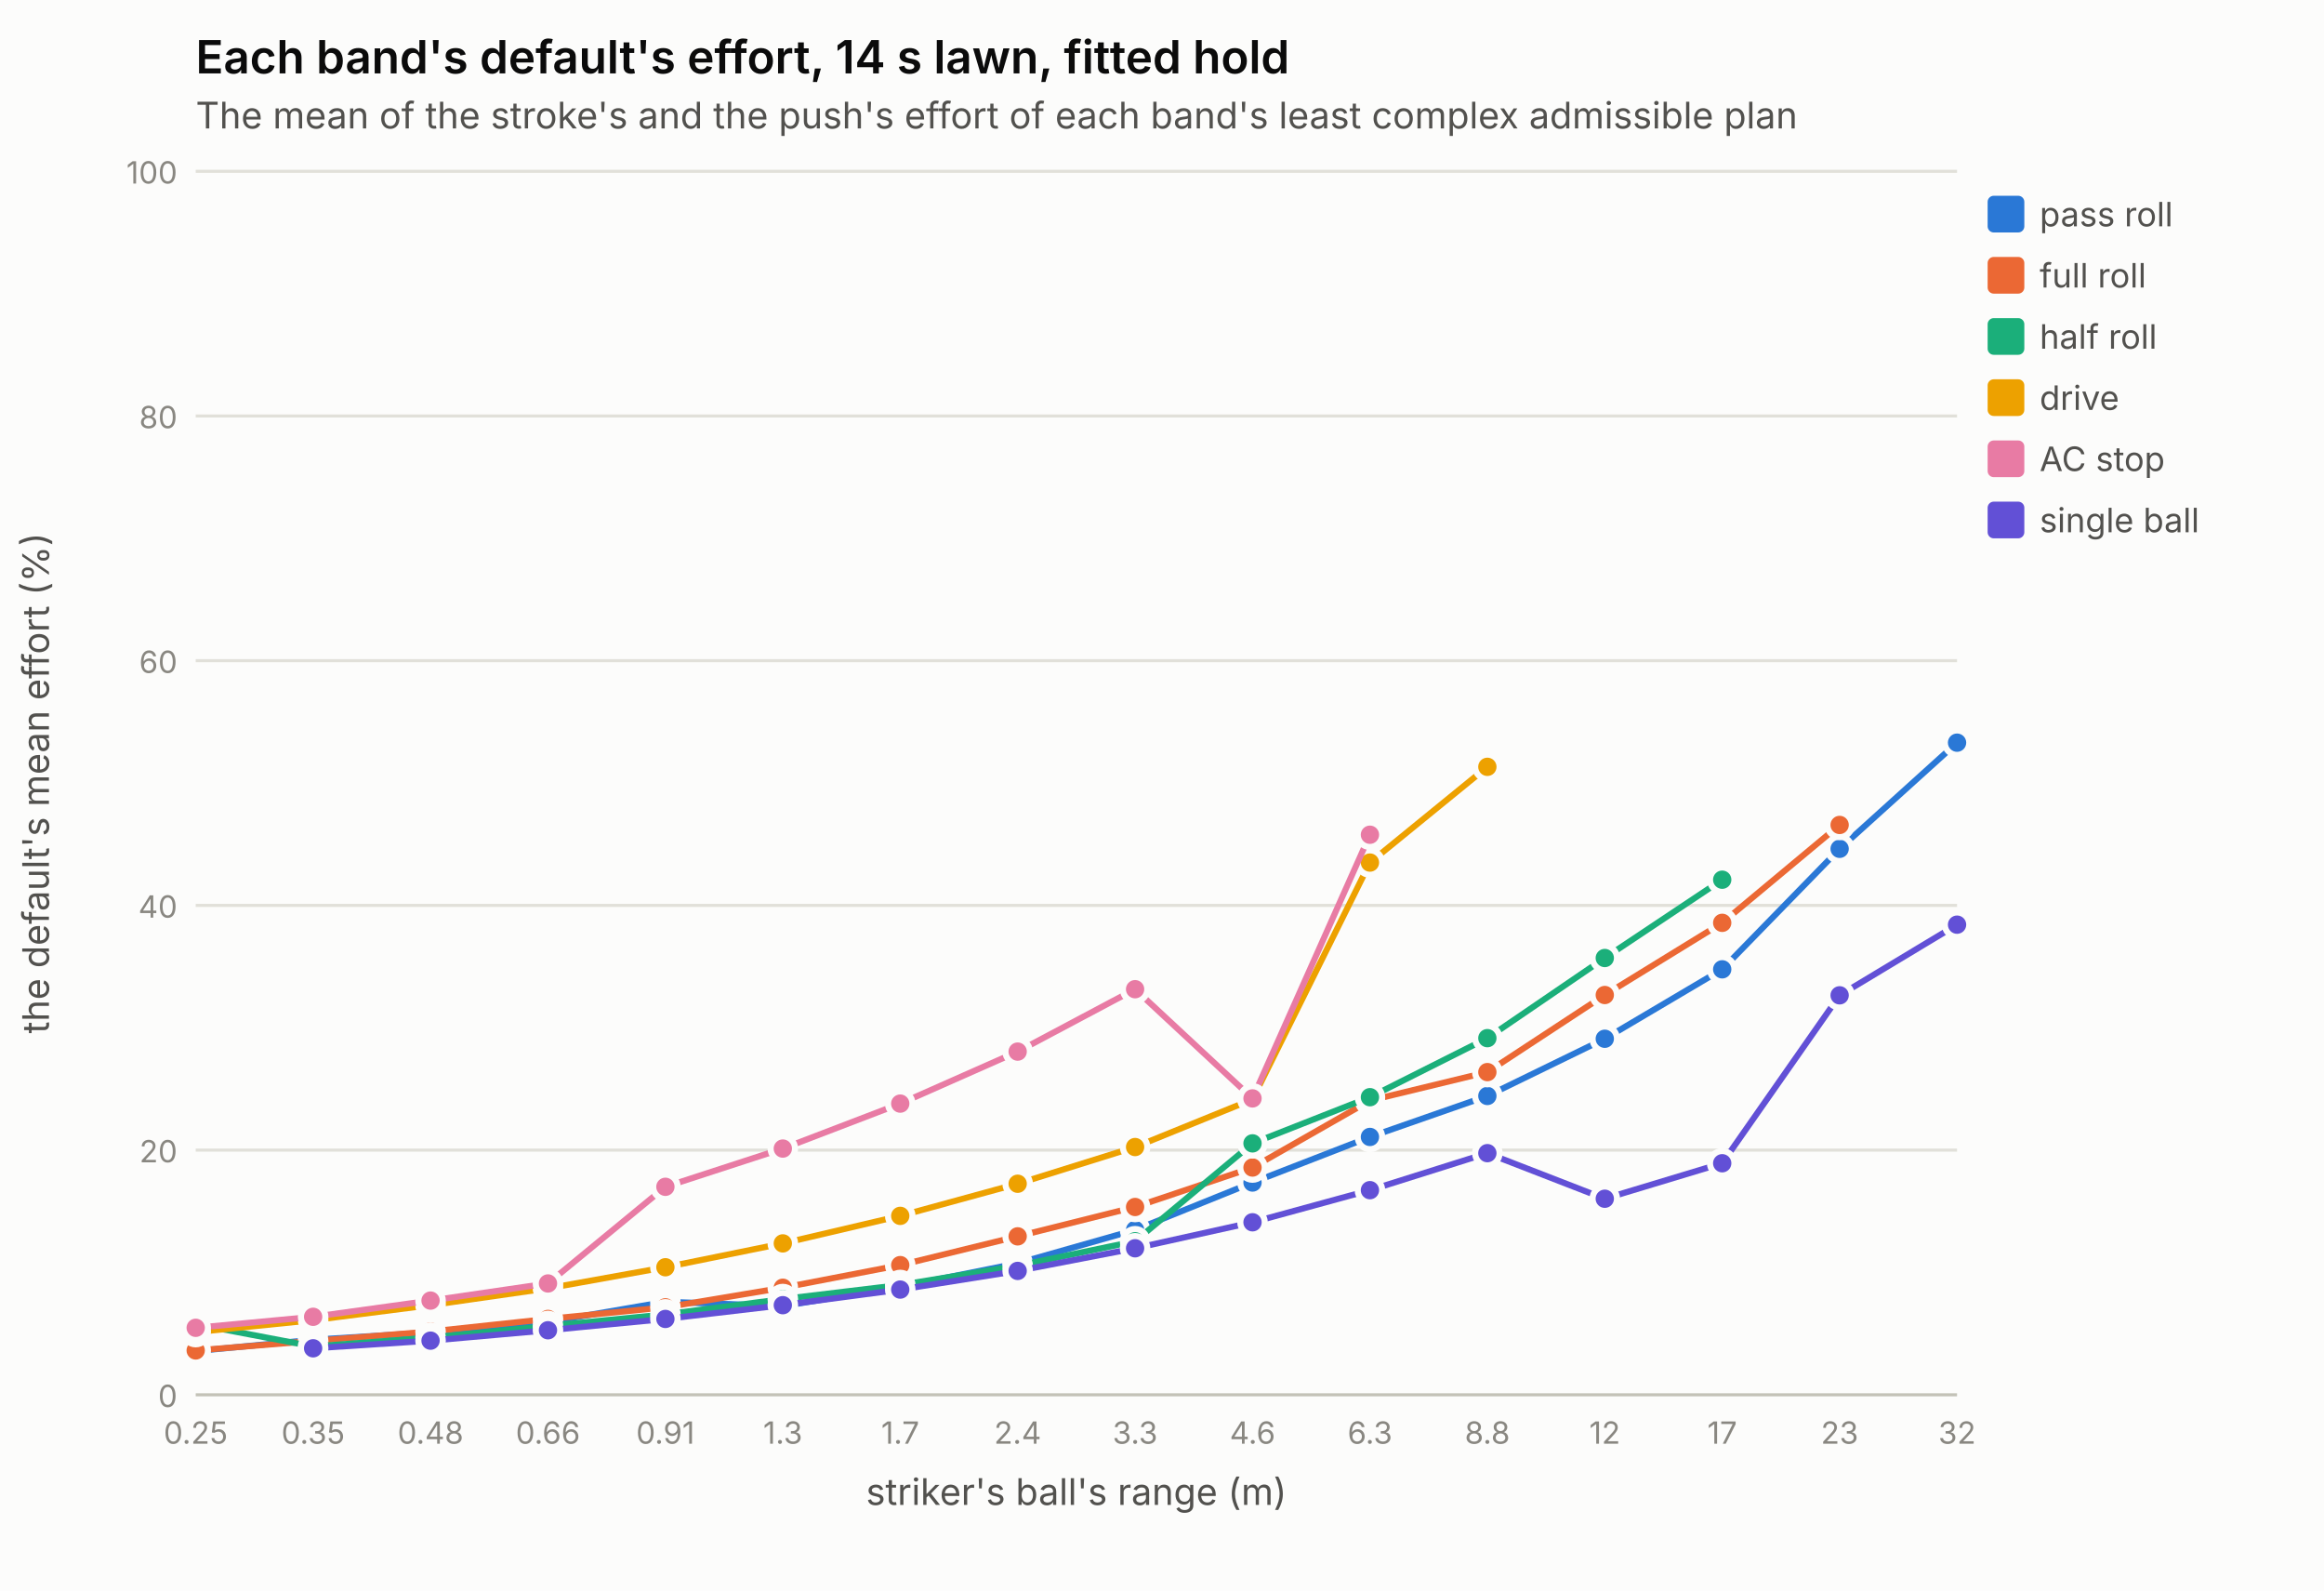
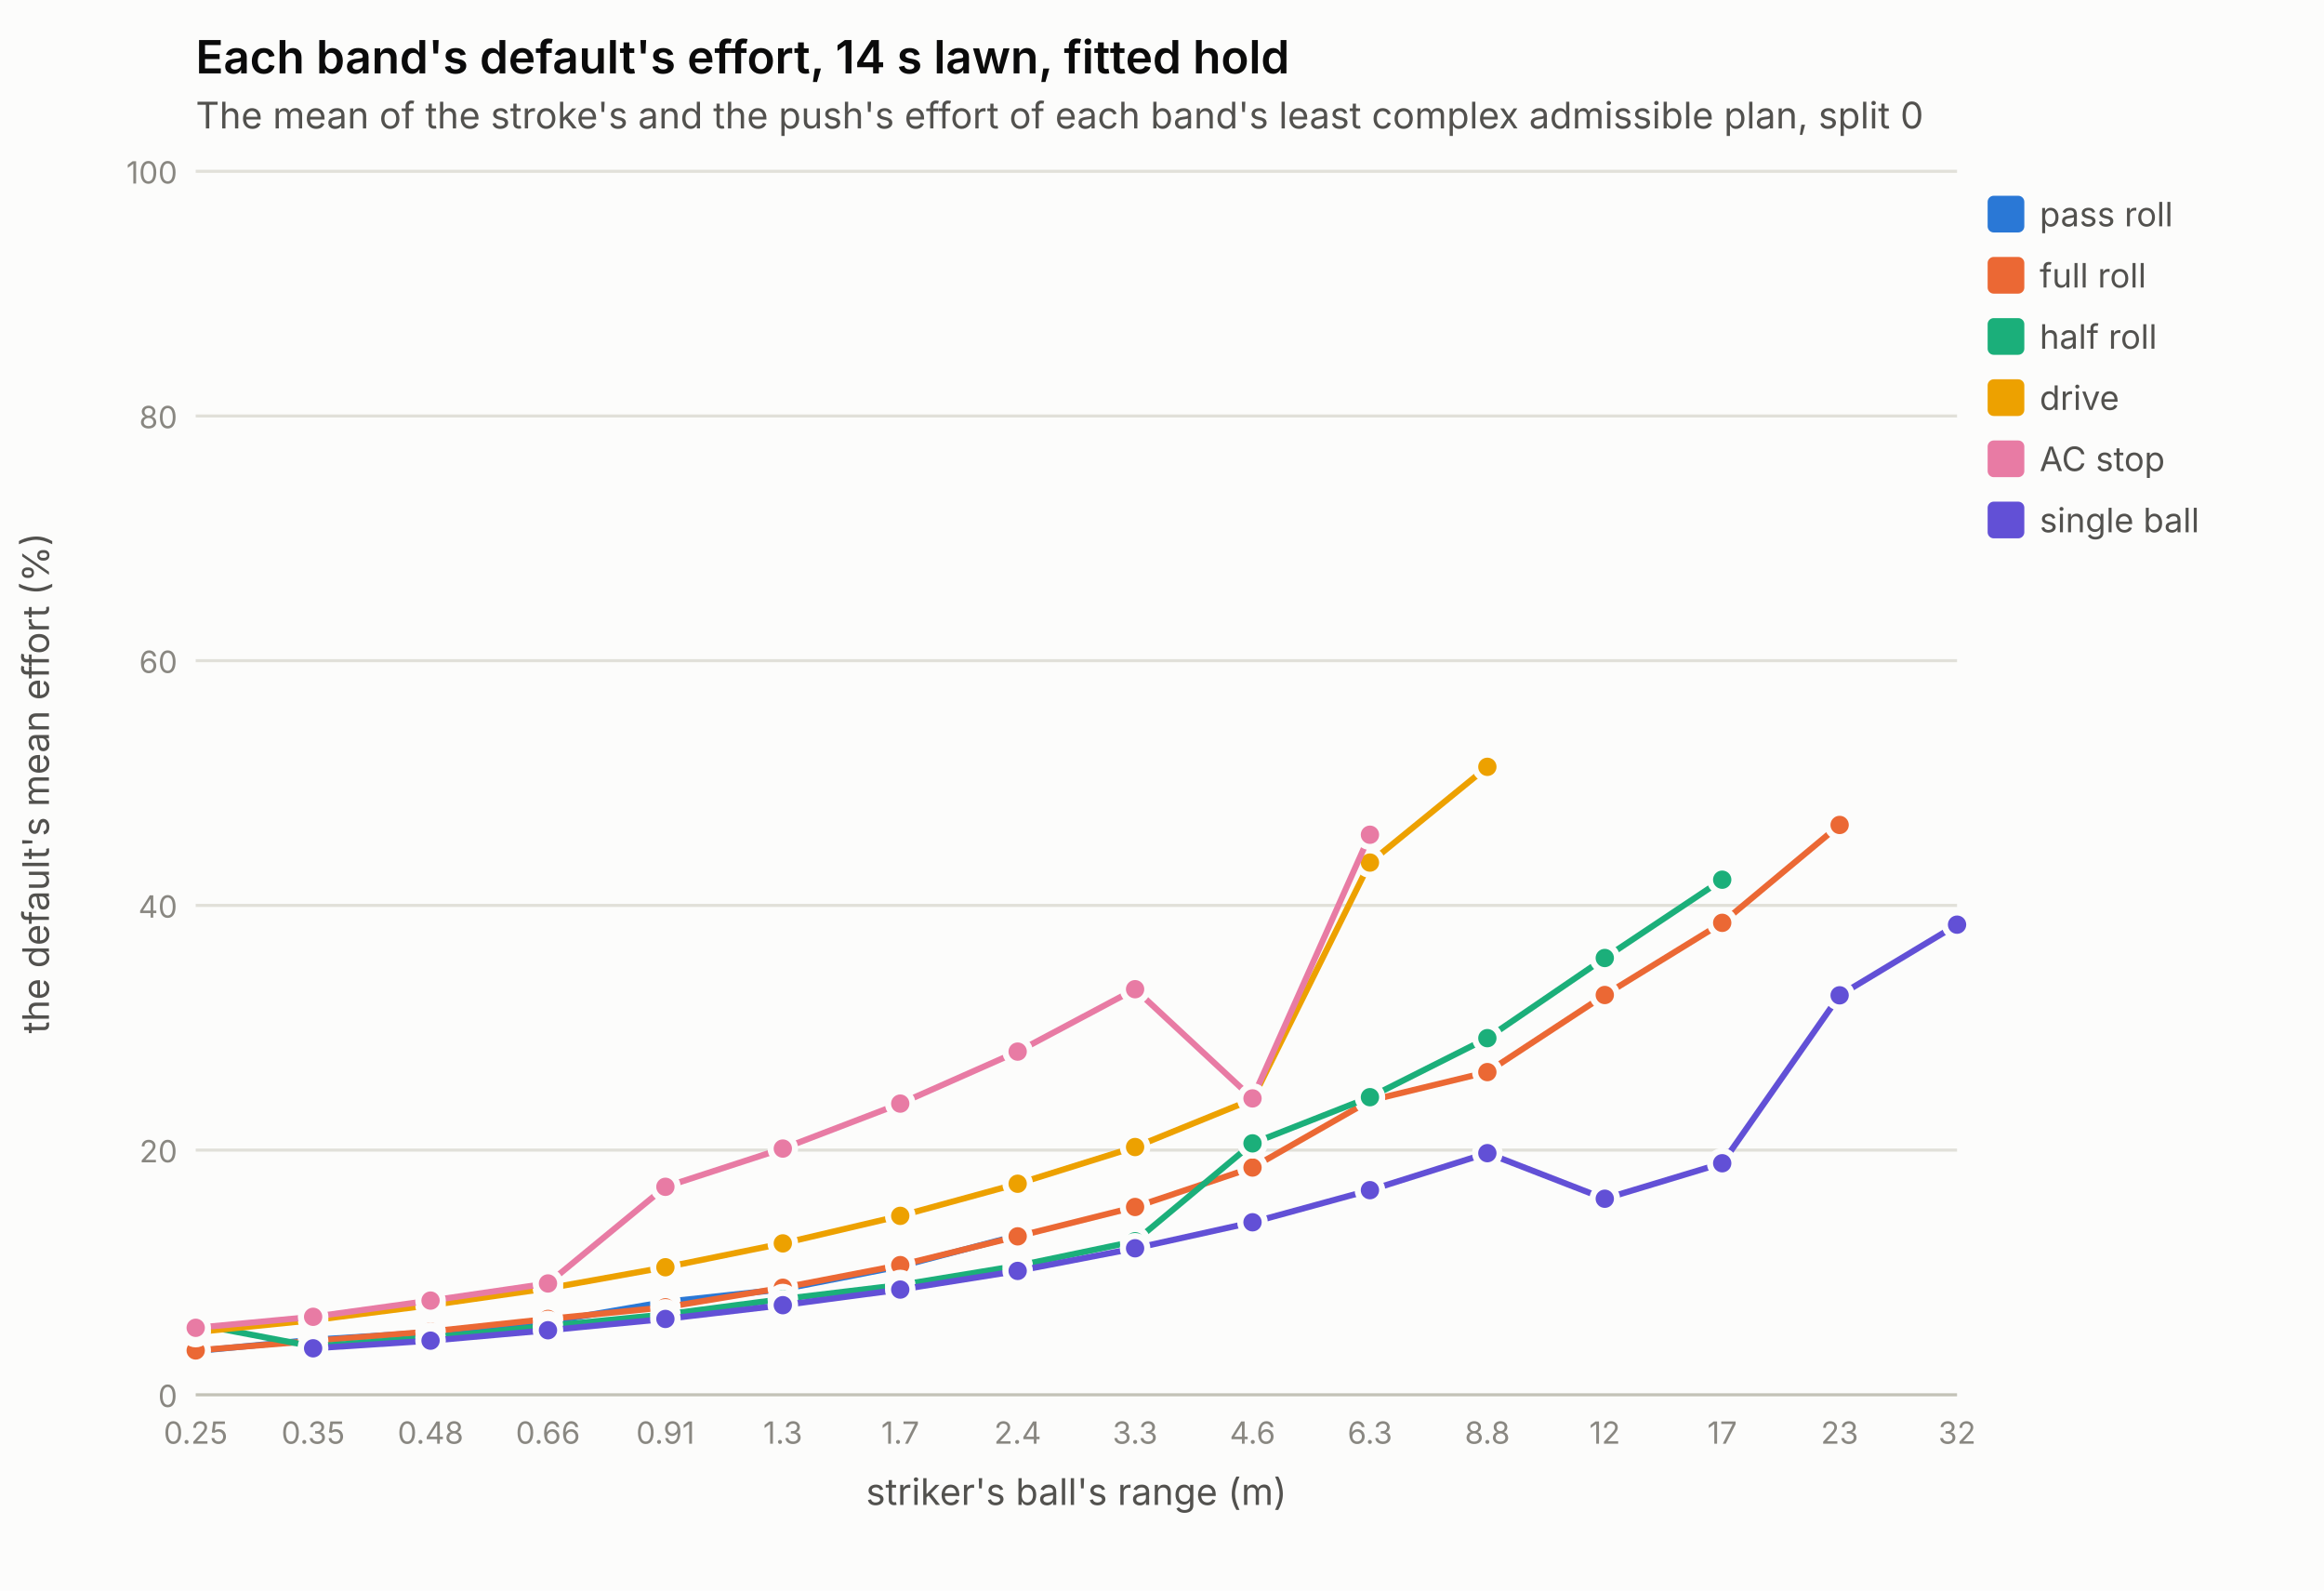
<svg xmlns="http://www.w3.org/2000/svg" viewBox="0 0 760 520" width="760" height="520" font-family="system-ui, -apple-system, Segoe UI, sans-serif" role="img" aria-label="Each band's default's effort, 14 s lawn, fitted hold">
  <rect width="760" height="520" fill="#fcfcfb" />
  <text x="64" y="24" font-size="15" font-weight="600" fill="#0b0b0b">Each band's default's effort, 14 s lawn, fitted hold</text>
-   <text x="64" y="42" font-size="12" fill="#52514e">The mean of the stroke's and the push's effort of each band's least complex admissible plan</text>
+   <text x="64" y="42" font-size="12" fill="#52514e">The mean of the stroke's and the push's effort of each band's least complex admissible plan, split 0</text>
  <line x1="64" x2="640" y1="456" y2="456" stroke="#c3c2b7" />
  <text x="58" y="460" font-size="10" text-anchor="end" fill="#898781">0</text>
  <line x1="64" x2="640" y1="376" y2="376" stroke="#e1e0d9" />
  <text x="58" y="380" font-size="10" text-anchor="end" fill="#898781">20</text>
  <line x1="64" x2="640" y1="296" y2="296" stroke="#e1e0d9" />
  <text x="58" y="300" font-size="10" text-anchor="end" fill="#898781">40</text>
  <line x1="64" x2="640" y1="216" y2="216" stroke="#e1e0d9" />
  <text x="58" y="220" font-size="10" text-anchor="end" fill="#898781">60</text>
  <line x1="64" x2="640" y1="136" y2="136" stroke="#e1e0d9" />
  <text x="58" y="140" font-size="10" text-anchor="end" fill="#898781">80</text>
  <line x1="64" x2="640" y1="56" y2="56" stroke="#e1e0d9" />
  <text x="58" y="60" font-size="10" text-anchor="end" fill="#898781">100</text>
  <text x="64.0" y="472" font-size="10" text-anchor="middle" fill="#898781">0.25</text>
  <text x="102.4" y="472" font-size="10" text-anchor="middle" fill="#898781">0.35</text>
  <text x="140.8" y="472" font-size="10" text-anchor="middle" fill="#898781">0.48</text>
  <text x="179.2" y="472" font-size="10" text-anchor="middle" fill="#898781">0.66</text>
  <text x="217.6" y="472" font-size="10" text-anchor="middle" fill="#898781">0.91</text>
  <text x="256.0" y="472" font-size="10" text-anchor="middle" fill="#898781">1.3</text>
  <text x="294.4" y="472" font-size="10" text-anchor="middle" fill="#898781">1.7</text>
  <text x="332.8" y="472" font-size="10" text-anchor="middle" fill="#898781">2.4</text>
  <text x="371.2" y="472" font-size="10" text-anchor="middle" fill="#898781">3.3</text>
  <text x="409.6" y="472" font-size="10" text-anchor="middle" fill="#898781">4.6</text>
  <text x="448.0" y="472" font-size="10" text-anchor="middle" fill="#898781">6.3</text>
  <text x="486.4" y="472" font-size="10" text-anchor="middle" fill="#898781">8.8</text>
  <text x="524.8" y="472" font-size="10" text-anchor="middle" fill="#898781">12</text>
  <text x="563.2" y="472" font-size="10" text-anchor="middle" fill="#898781">17</text>
  <text x="601.6" y="472" font-size="10" text-anchor="middle" fill="#898781">23</text>
  <text x="640.0" y="472" font-size="10" text-anchor="middle" fill="#898781">32</text>
-   <path d="M64.0,441.7 L102.4,438.0 L140.8,435.6 L179.2,432.2 L217.6,425.6 L256.0,427.0 L294.4,420.7 L332.8,413.0 L371.2,402.1 L409.6,386.6 L448.0,371.7 L486.4,358.3 L524.8,339.6 L563.2,316.9 L601.6,277.5 L640.0,242.8" fill="none" stroke="#2a78d6" stroke-width="2" />
+   <path d="M64.0,441.7 L102.4,438.0 L140.8,435.6 L179.2,432.2 L217.6,425.6 L256.0,421.5 L294.4,414.0 L332.8,403.9" fill="none" stroke="#2a78d6" stroke-width="2" />
  <circle cx="64.0" cy="441.7" r="4" fill="#2a78d6" stroke="#fcfcfb" stroke-width="2" />
  <circle cx="102.4" cy="438.0" r="4" fill="#2a78d6" stroke="#fcfcfb" stroke-width="2" />
  <circle cx="140.8" cy="435.6" r="4" fill="#2a78d6" stroke="#fcfcfb" stroke-width="2" />
  <circle cx="179.2" cy="432.2" r="4" fill="#2a78d6" stroke="#fcfcfb" stroke-width="2" />
  <circle cx="217.6" cy="425.6" r="4" fill="#2a78d6" stroke="#fcfcfb" stroke-width="2" />
-   <circle cx="256.0" cy="427.0" r="4" fill="#2a78d6" stroke="#fcfcfb" stroke-width="2" />
-   <circle cx="294.4" cy="420.7" r="4" fill="#2a78d6" stroke="#fcfcfb" stroke-width="2" />
-   <circle cx="332.8" cy="413.0" r="4" fill="#2a78d6" stroke="#fcfcfb" stroke-width="2" />
-   <circle cx="371.2" cy="402.1" r="4" fill="#2a78d6" stroke="#fcfcfb" stroke-width="2" />
-   <circle cx="409.6" cy="386.6" r="4" fill="#2a78d6" stroke="#fcfcfb" stroke-width="2" />
-   <circle cx="448.0" cy="371.7" r="4" fill="#2a78d6" stroke="#fcfcfb" stroke-width="2" />
-   <circle cx="486.4" cy="358.3" r="4" fill="#2a78d6" stroke="#fcfcfb" stroke-width="2" />
-   <circle cx="524.8" cy="339.6" r="4" fill="#2a78d6" stroke="#fcfcfb" stroke-width="2" />
-   <circle cx="563.2" cy="316.9" r="4" fill="#2a78d6" stroke="#fcfcfb" stroke-width="2" />
-   <circle cx="601.6" cy="277.5" r="4" fill="#2a78d6" stroke="#fcfcfb" stroke-width="2" />
-   <circle cx="640.0" cy="242.8" r="4" fill="#2a78d6" stroke="#fcfcfb" stroke-width="2" />
+   <circle cx="256.0" cy="421.5" r="4" fill="#2a78d6" stroke="#fcfcfb" stroke-width="2" />
+   <circle cx="294.4" cy="414.0" r="4" fill="#2a78d6" stroke="#fcfcfb" stroke-width="2" />
+   <circle cx="332.8" cy="403.9" r="4" fill="#2a78d6" stroke="#fcfcfb" stroke-width="2" />
  <path d="M64.0,441.5 L102.4,438.4 L140.8,435.3 L179.2,431.2 L217.6,427.4 L256.0,421.0 L294.4,413.6 L332.8,404.2 L371.2,394.6 L409.6,381.7 L448.0,359.8 L486.4,350.5 L524.8,325.3 L563.2,301.7 L601.6,269.7" fill="none" stroke="#eb6834" stroke-width="2" />
  <circle cx="64.0" cy="441.5" r="4" fill="#eb6834" stroke="#fcfcfb" stroke-width="2" />
  <circle cx="102.4" cy="438.4" r="4" fill="#eb6834" stroke="#fcfcfb" stroke-width="2" />
  <circle cx="140.8" cy="435.3" r="4" fill="#eb6834" stroke="#fcfcfb" stroke-width="2" />
  <circle cx="179.2" cy="431.2" r="4" fill="#eb6834" stroke="#fcfcfb" stroke-width="2" />
  <circle cx="217.6" cy="427.4" r="4" fill="#eb6834" stroke="#fcfcfb" stroke-width="2" />
  <circle cx="256.0" cy="421.0" r="4" fill="#eb6834" stroke="#fcfcfb" stroke-width="2" />
  <circle cx="294.4" cy="413.6" r="4" fill="#eb6834" stroke="#fcfcfb" stroke-width="2" />
  <circle cx="332.8" cy="404.2" r="4" fill="#eb6834" stroke="#fcfcfb" stroke-width="2" />
  <circle cx="371.2" cy="394.6" r="4" fill="#eb6834" stroke="#fcfcfb" stroke-width="2" />
  <circle cx="409.6" cy="381.7" r="4" fill="#eb6834" stroke="#fcfcfb" stroke-width="2" />
  <circle cx="448.0" cy="359.8" r="4" fill="#eb6834" stroke="#fcfcfb" stroke-width="2" />
  <circle cx="486.4" cy="350.5" r="4" fill="#eb6834" stroke="#fcfcfb" stroke-width="2" />
  <circle cx="524.8" cy="325.3" r="4" fill="#eb6834" stroke="#fcfcfb" stroke-width="2" />
  <circle cx="563.2" cy="301.7" r="4" fill="#eb6834" stroke="#fcfcfb" stroke-width="2" />
  <circle cx="601.6" cy="269.7" r="4" fill="#eb6834" stroke="#fcfcfb" stroke-width="2" />
  <path d="M64.0,432.9 L102.4,440.2 L140.8,437.3 L179.2,433.5 L217.6,429.7 L256.0,424.7 L294.4,420.1 L332.8,413.8 L371.2,405.8 L409.6,373.8 L448.0,358.7 L486.4,339.4 L524.8,313.2 L563.2,287.6" fill="none" stroke="#1baf7a" stroke-width="2" />
  <circle cx="64.0" cy="432.9" r="4" fill="#1baf7a" stroke="#fcfcfb" stroke-width="2" />
  <circle cx="102.4" cy="440.2" r="4" fill="#1baf7a" stroke="#fcfcfb" stroke-width="2" />
  <circle cx="140.8" cy="437.3" r="4" fill="#1baf7a" stroke="#fcfcfb" stroke-width="2" />
  <circle cx="179.2" cy="433.5" r="4" fill="#1baf7a" stroke="#fcfcfb" stroke-width="2" />
  <circle cx="217.6" cy="429.7" r="4" fill="#1baf7a" stroke="#fcfcfb" stroke-width="2" />
  <circle cx="256.0" cy="424.7" r="4" fill="#1baf7a" stroke="#fcfcfb" stroke-width="2" />
  <circle cx="294.4" cy="420.1" r="4" fill="#1baf7a" stroke="#fcfcfb" stroke-width="2" />
  <circle cx="332.8" cy="413.8" r="4" fill="#1baf7a" stroke="#fcfcfb" stroke-width="2" />
  <circle cx="371.2" cy="405.8" r="4" fill="#1baf7a" stroke="#fcfcfb" stroke-width="2" />
  <circle cx="409.6" cy="373.8" r="4" fill="#1baf7a" stroke="#fcfcfb" stroke-width="2" />
  <circle cx="448.0" cy="358.7" r="4" fill="#1baf7a" stroke="#fcfcfb" stroke-width="2" />
  <circle cx="486.4" cy="339.4" r="4" fill="#1baf7a" stroke="#fcfcfb" stroke-width="2" />
  <circle cx="524.8" cy="313.2" r="4" fill="#1baf7a" stroke="#fcfcfb" stroke-width="2" />
  <circle cx="563.2" cy="287.6" r="4" fill="#1baf7a" stroke="#fcfcfb" stroke-width="2" />
  <path d="M64.0,435.5 L102.4,431.6 L140.8,426.7 L179.2,421.2 L217.6,414.3 L256.0,406.5 L294.4,397.5 L332.8,387.0 L371.2,375.0 L409.6,359.4 L448.0,282.0 L486.4,250.7" fill="none" stroke="#eda100" stroke-width="2" />
  <circle cx="64.0" cy="435.5" r="4" fill="#eda100" stroke="#fcfcfb" stroke-width="2" />
  <circle cx="102.4" cy="431.6" r="4" fill="#eda100" stroke="#fcfcfb" stroke-width="2" />
  <circle cx="140.8" cy="426.7" r="4" fill="#eda100" stroke="#fcfcfb" stroke-width="2" />
  <circle cx="179.2" cy="421.2" r="4" fill="#eda100" stroke="#fcfcfb" stroke-width="2" />
  <circle cx="217.6" cy="414.3" r="4" fill="#eda100" stroke="#fcfcfb" stroke-width="2" />
  <circle cx="256.0" cy="406.5" r="4" fill="#eda100" stroke="#fcfcfb" stroke-width="2" />
  <circle cx="294.4" cy="397.5" r="4" fill="#eda100" stroke="#fcfcfb" stroke-width="2" />
  <circle cx="332.8" cy="387.0" r="4" fill="#eda100" stroke="#fcfcfb" stroke-width="2" />
  <circle cx="371.2" cy="375.0" r="4" fill="#eda100" stroke="#fcfcfb" stroke-width="2" />
  <circle cx="409.6" cy="359.4" r="4" fill="#eda100" stroke="#fcfcfb" stroke-width="2" />
  <circle cx="448.0" cy="282.0" r="4" fill="#eda100" stroke="#fcfcfb" stroke-width="2" />
  <circle cx="486.4" cy="250.7" r="4" fill="#eda100" stroke="#fcfcfb" stroke-width="2" />
  <path d="M64.0,434.1 L102.4,430.5 L140.8,425.2 L179.2,419.6 L217.6,388.0 L256.0,375.5 L294.4,360.8 L332.8,343.8 L371.2,323.4 L409.6,359.1 L448.0,272.9" fill="none" stroke="#e87ba4" stroke-width="2" />
  <circle cx="64.0" cy="434.1" r="4" fill="#e87ba4" stroke="#fcfcfb" stroke-width="2" />
  <circle cx="102.4" cy="430.5" r="4" fill="#e87ba4" stroke="#fcfcfb" stroke-width="2" />
  <circle cx="140.8" cy="425.2" r="4" fill="#e87ba4" stroke="#fcfcfb" stroke-width="2" />
  <circle cx="179.2" cy="419.6" r="4" fill="#e87ba4" stroke="#fcfcfb" stroke-width="2" />
  <circle cx="217.6" cy="388.0" r="4" fill="#e87ba4" stroke="#fcfcfb" stroke-width="2" />
  <circle cx="256.0" cy="375.5" r="4" fill="#e87ba4" stroke="#fcfcfb" stroke-width="2" />
  <circle cx="294.4" cy="360.8" r="4" fill="#e87ba4" stroke="#fcfcfb" stroke-width="2" />
  <circle cx="332.8" cy="343.8" r="4" fill="#e87ba4" stroke="#fcfcfb" stroke-width="2" />
  <circle cx="371.2" cy="323.4" r="4" fill="#e87ba4" stroke="#fcfcfb" stroke-width="2" />
  <circle cx="409.6" cy="359.1" r="4" fill="#e87ba4" stroke="#fcfcfb" stroke-width="2" />
  <circle cx="448.0" cy="272.9" r="4" fill="#e87ba4" stroke="#fcfcfb" stroke-width="2" />
  <path d="M102.4,440.8 L140.8,438.3 L179.2,434.9 L217.6,431.2 L256.0,426.7 L294.4,421.6 L332.8,415.5 L371.2,408.1 L409.6,399.6 L448.0,389.1 L486.4,377.0 L524.8,391.9 L563.2,380.3 L601.6,325.4 L640.0,302.3" fill="none" stroke="#6250d6" stroke-width="2" />
  <circle cx="102.4" cy="440.8" r="4" fill="#6250d6" stroke="#fcfcfb" stroke-width="2" />
  <circle cx="140.8" cy="438.3" r="4" fill="#6250d6" stroke="#fcfcfb" stroke-width="2" />
  <circle cx="179.2" cy="434.9" r="4" fill="#6250d6" stroke="#fcfcfb" stroke-width="2" />
  <circle cx="217.6" cy="431.2" r="4" fill="#6250d6" stroke="#fcfcfb" stroke-width="2" />
  <circle cx="256.0" cy="426.7" r="4" fill="#6250d6" stroke="#fcfcfb" stroke-width="2" />
  <circle cx="294.4" cy="421.6" r="4" fill="#6250d6" stroke="#fcfcfb" stroke-width="2" />
  <circle cx="332.8" cy="415.5" r="4" fill="#6250d6" stroke="#fcfcfb" stroke-width="2" />
  <circle cx="371.2" cy="408.1" r="4" fill="#6250d6" stroke="#fcfcfb" stroke-width="2" />
  <circle cx="409.6" cy="399.6" r="4" fill="#6250d6" stroke="#fcfcfb" stroke-width="2" />
  <circle cx="448.0" cy="389.1" r="4" fill="#6250d6" stroke="#fcfcfb" stroke-width="2" />
  <circle cx="486.4" cy="377.0" r="4" fill="#6250d6" stroke="#fcfcfb" stroke-width="2" />
  <circle cx="524.8" cy="391.9" r="4" fill="#6250d6" stroke="#fcfcfb" stroke-width="2" />
  <circle cx="563.2" cy="380.3" r="4" fill="#6250d6" stroke="#fcfcfb" stroke-width="2" />
  <circle cx="601.6" cy="325.4" r="4" fill="#6250d6" stroke="#fcfcfb" stroke-width="2" />
  <circle cx="640.0" cy="302.3" r="4" fill="#6250d6" stroke="#fcfcfb" stroke-width="2" />
  <text x="352" y="492" font-size="12" text-anchor="middle" fill="#52514e">striker's ball's range (m)</text>
  <text transform="translate(16 256) rotate(-90)" font-size="12" text-anchor="middle" fill="#52514e">the default's mean effort (%)</text>
  <rect x="650" y="64" width="12" height="12" rx="2" fill="#2a78d6" />
  <text x="667" y="74" font-size="11" fill="#52514e">pass roll</text>
  <rect x="650" y="84" width="12" height="12" rx="2" fill="#eb6834" />
  <text x="667" y="94" font-size="11" fill="#52514e">full roll</text>
  <rect x="650" y="104" width="12" height="12" rx="2" fill="#1baf7a" />
  <text x="667" y="114" font-size="11" fill="#52514e">half roll</text>
  <rect x="650" y="124" width="12" height="12" rx="2" fill="#eda100" />
  <text x="667" y="134" font-size="11" fill="#52514e">drive</text>
  <rect x="650" y="144" width="12" height="12" rx="2" fill="#e87ba4" />
  <text x="667" y="154" font-size="11" fill="#52514e">AC stop</text>
  <rect x="650" y="164" width="12" height="12" rx="2" fill="#6250d6" />
  <text x="667" y="174" font-size="11" fill="#52514e">single ball</text>
</svg>
